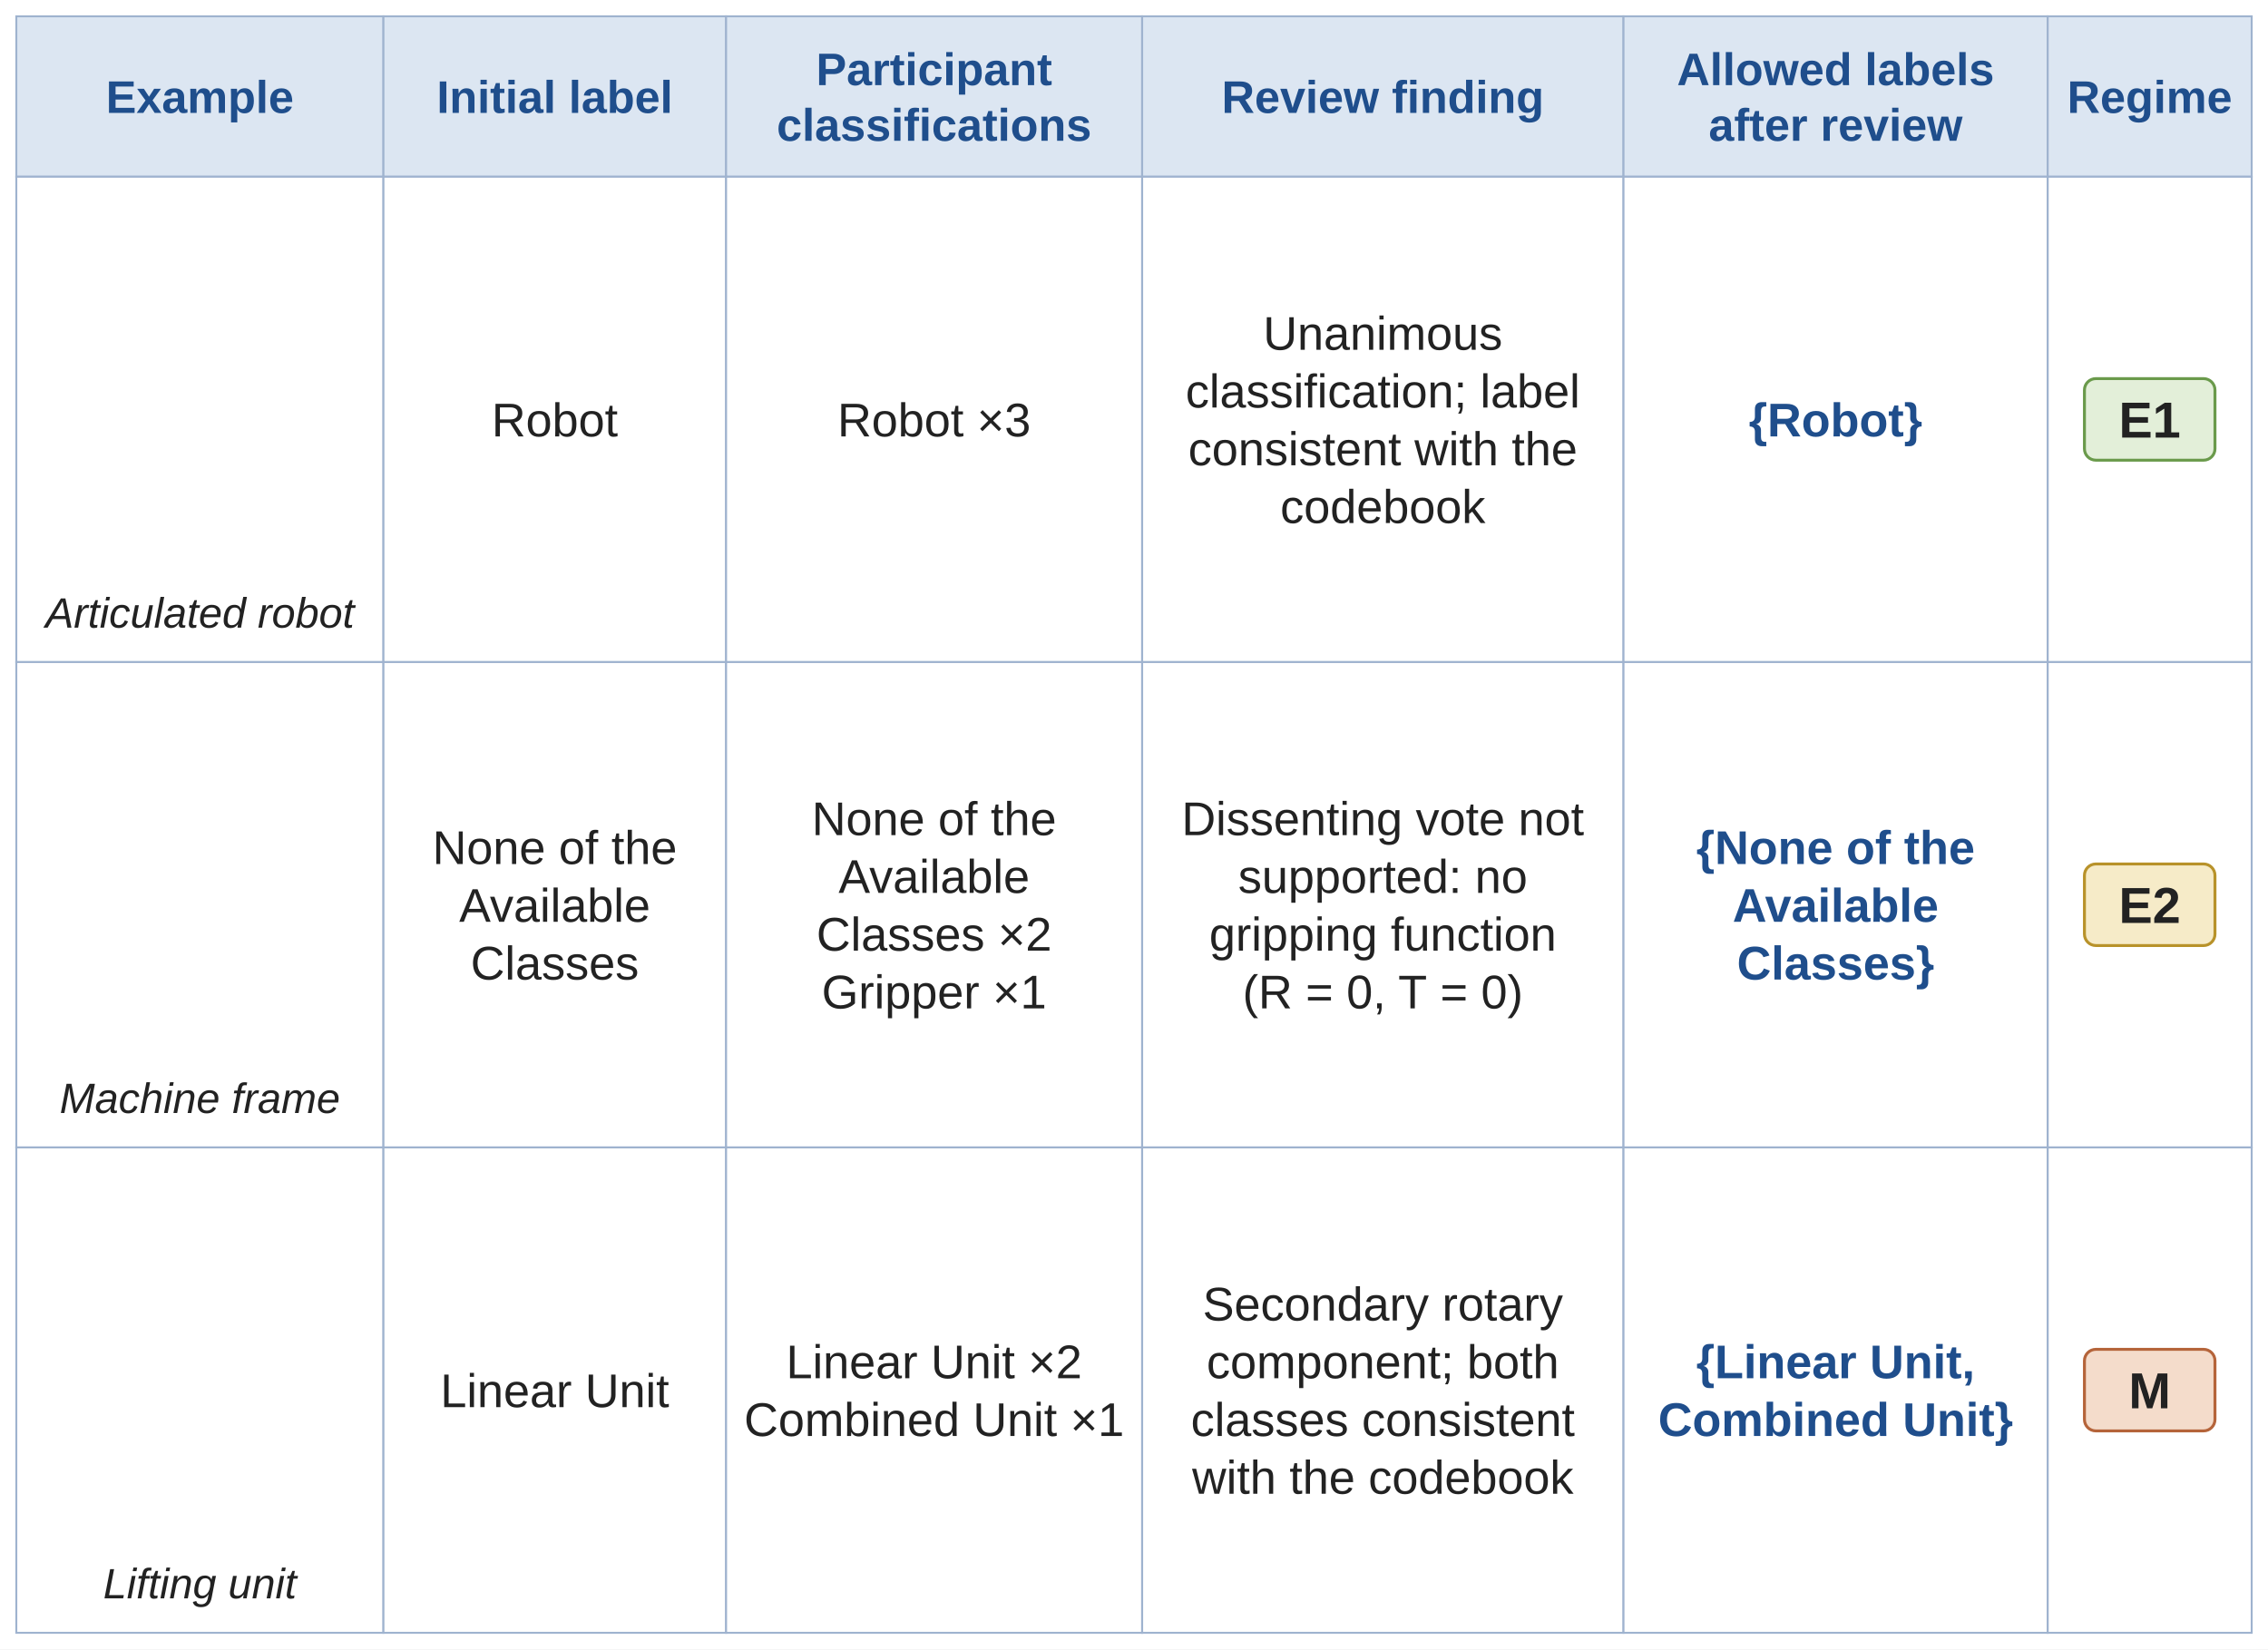
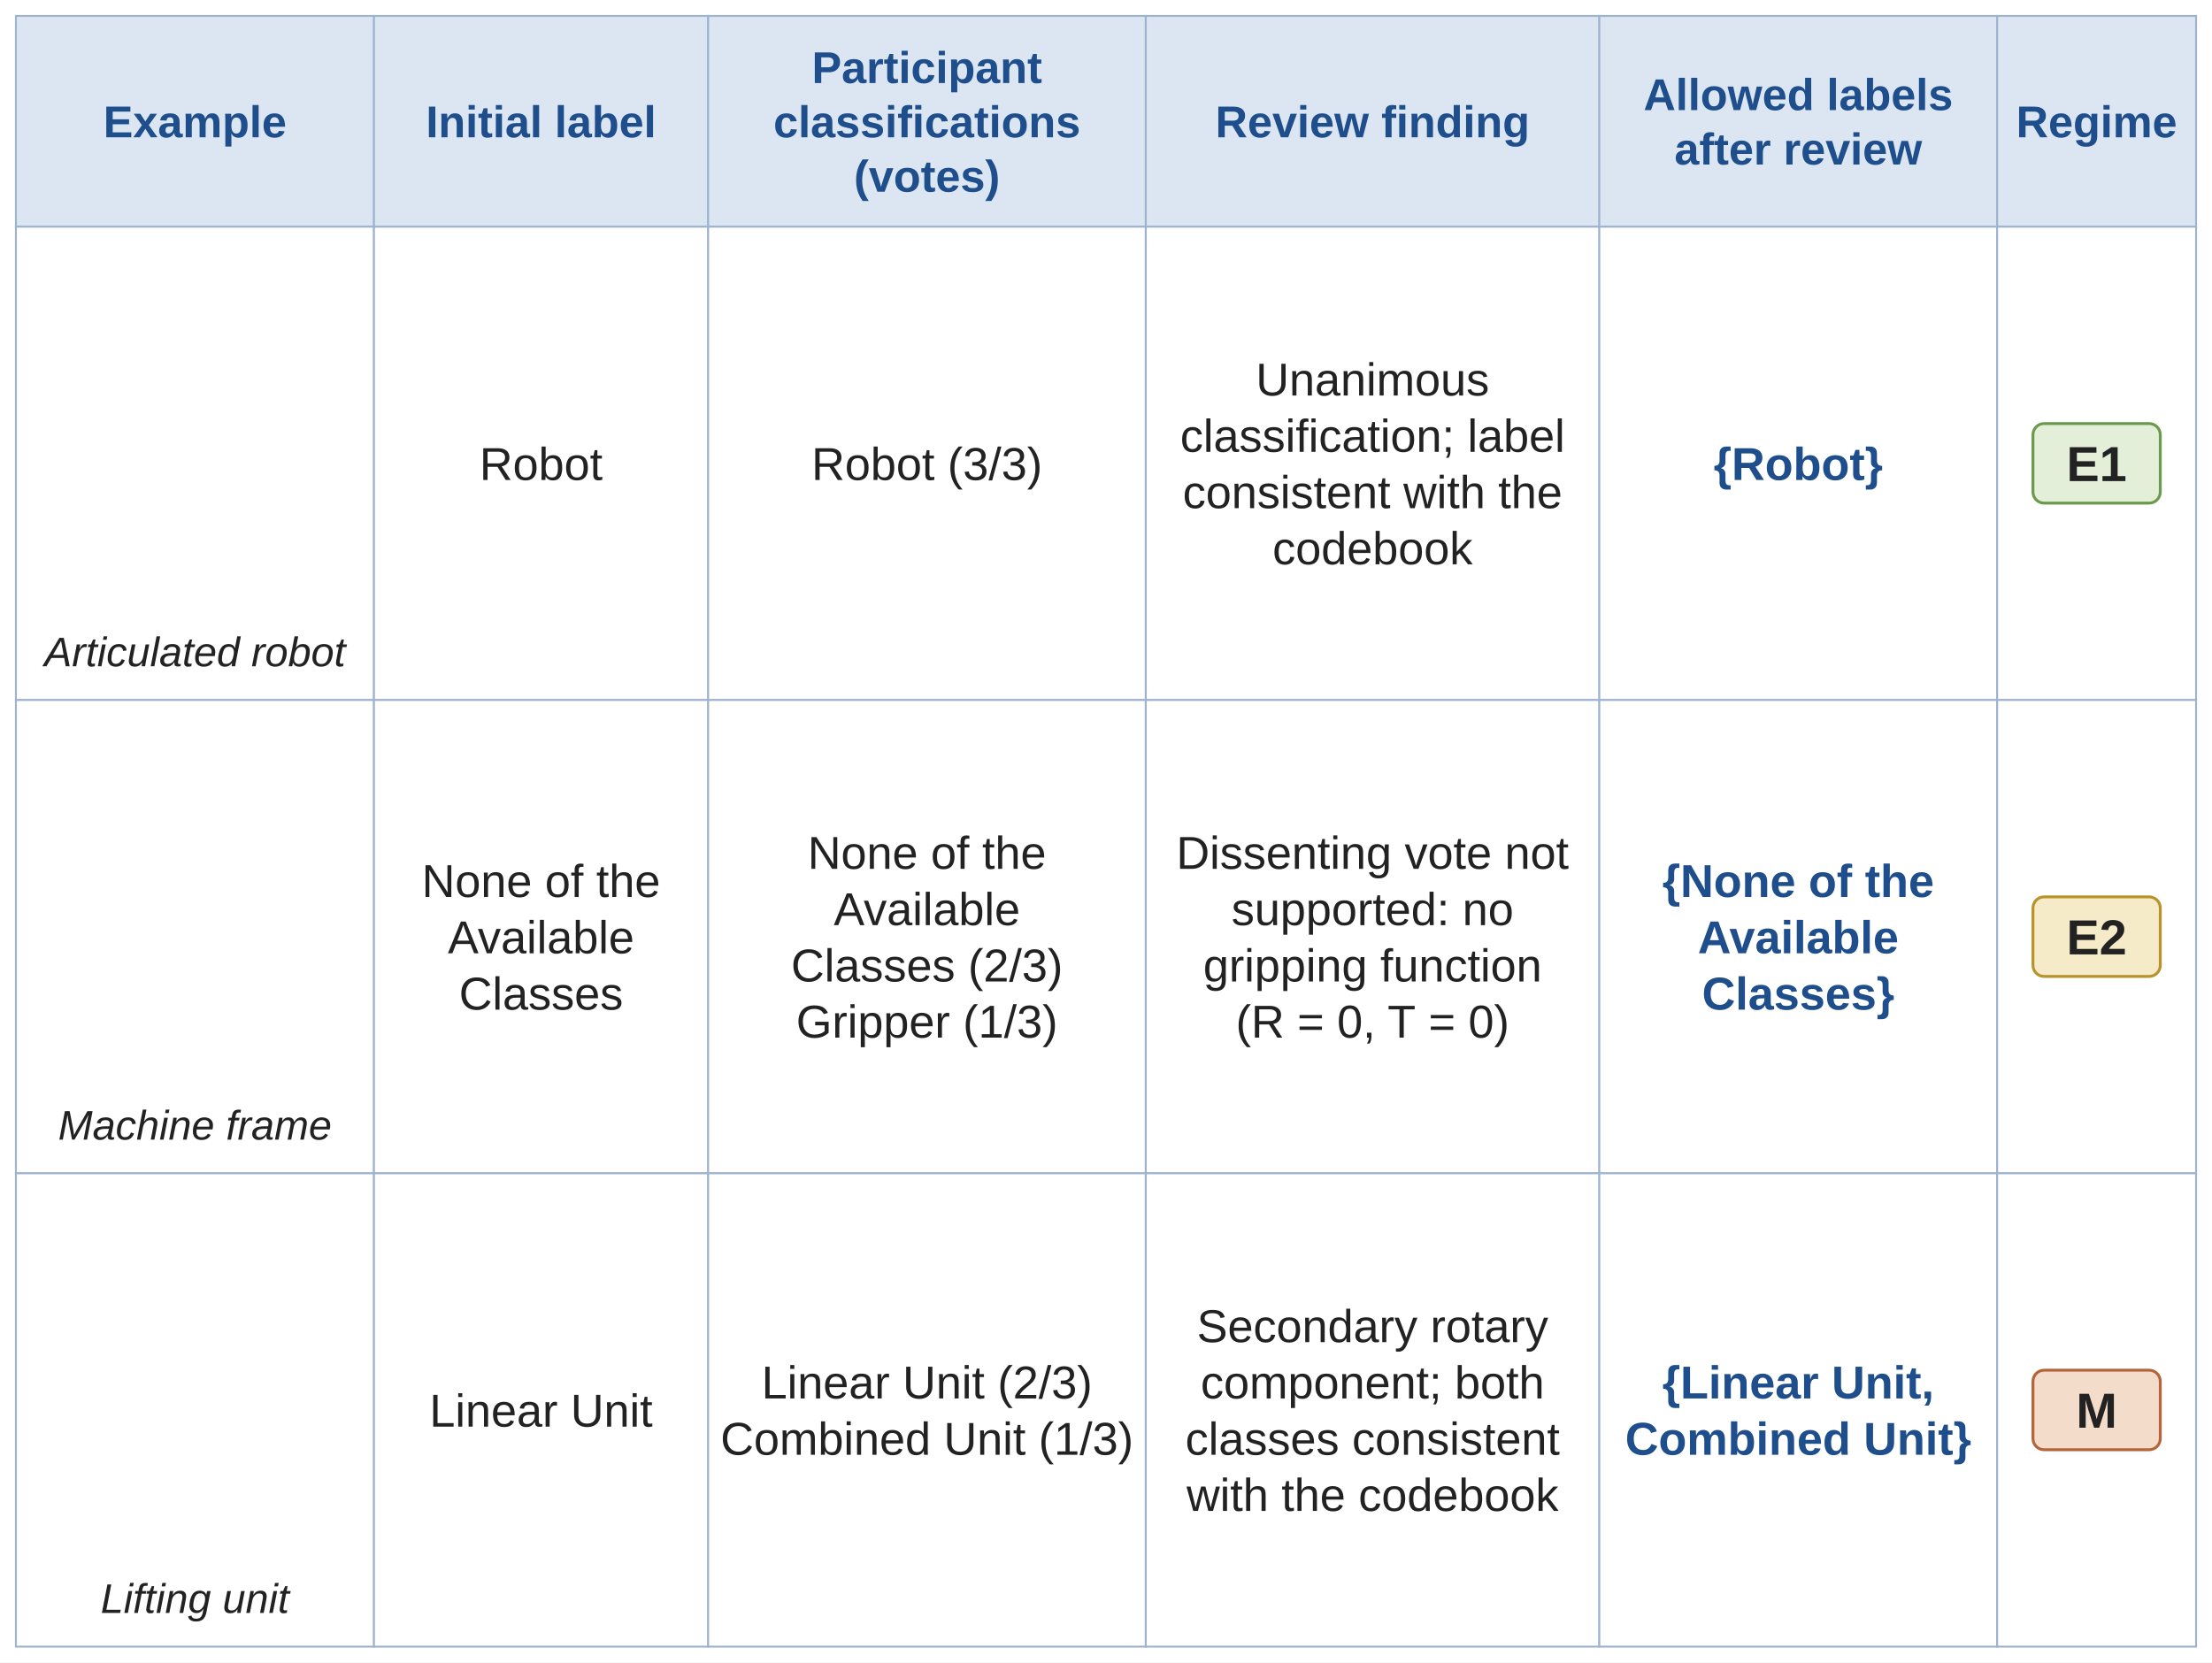
- <svg xmlns="http://www.w3.org/2000/svg" width="1390" height="1011" viewBox="0 0 1390 1011">
+ <svg xmlns="http://www.w3.org/2000/svg" width="1390" height="1045" viewBox="0 0 1390 1045">
  <rect width="100%" height="100%" fill="white" />
-   <rect x="10" y="10" width="225" height="98.32" rx="0" fill="#DCE6F2" stroke="#9FB3CF" stroke-width="1.2" />
-   <text x="122.5" y="69.2" font-family="Liberation Sans, Arial" font-size="28" font-weight="bold" font-style="normal" fill="#1F4E8C" text-anchor="middle">Example</text>
-   <rect x="235" y="10" width="210" height="98.32" rx="0" fill="#DCE6F2" stroke="#9FB3CF" stroke-width="1.2" />
-   <text x="340.0" y="69.2" font-family="Liberation Sans, Arial" font-size="28" font-weight="bold" font-style="normal" fill="#1F4E8C" text-anchor="middle">Initial label</text>
-   <rect x="445" y="10" width="255" height="98.32" rx="0" fill="#DCE6F2" stroke="#9FB3CF" stroke-width="1.2" />
-   <text x="572.5" y="52.2" font-family="Liberation Sans, Arial" font-size="28" font-weight="bold" font-style="normal" fill="#1F4E8C" text-anchor="middle">Participant</text>
-   <text x="572.5" y="86.3" font-family="Liberation Sans, Arial" font-size="28" font-weight="bold" font-style="normal" fill="#1F4E8C" text-anchor="middle">classifications</text>
-   <rect x="700" y="10" width="295" height="98.32" rx="0" fill="#DCE6F2" stroke="#9FB3CF" stroke-width="1.2" />
-   <text x="847.5" y="69.2" font-family="Liberation Sans, Arial" font-size="28" font-weight="bold" font-style="normal" fill="#1F4E8C" text-anchor="middle">Review finding</text>
-   <rect x="995" y="10" width="260" height="98.32" rx="0" fill="#DCE6F2" stroke="#9FB3CF" stroke-width="1.2" />
-   <text x="1125.0" y="52.2" font-family="Liberation Sans, Arial" font-size="28" font-weight="bold" font-style="normal" fill="#1F4E8C" text-anchor="middle">Allowed labels</text>
-   <text x="1125.0" y="86.3" font-family="Liberation Sans, Arial" font-size="28" font-weight="bold" font-style="normal" fill="#1F4E8C" text-anchor="middle">after review</text>
-   <rect x="1255" y="10" width="125" height="98.32" rx="0" fill="#DCE6F2" stroke="#9FB3CF" stroke-width="1.2" />
-   <text x="1317.5" y="69.2" font-family="Liberation Sans, Arial" font-size="28" font-weight="bold" font-style="normal" fill="#1F4E8C" text-anchor="middle">Regime</text>
-   <rect x="10" y="108.32" width="225" height="297.5" rx="0" fill="white" stroke="#9FB3CF" stroke-width="1.2" />
-   <text x="122.5" y="384.7" font-family="Liberation Sans, Arial" font-size="26" font-weight="normal" font-style="italic" fill="#222222" text-anchor="middle">Articulated robot</text>
-   <rect x="235" y="108.32" width="210" height="297.5" rx="0" fill="white" stroke="#9FB3CF" stroke-width="1.2" />
-   <text x="340.0" y="267.5" font-family="Liberation Sans, Arial" font-size="29" font-weight="normal" font-style="normal" fill="#222222" text-anchor="middle">Robot</text>
-   <rect x="445" y="108.32" width="255" height="297.5" rx="0" fill="white" stroke="#9FB3CF" stroke-width="1.2" />
-   <text x="572.5" y="267.5" font-family="Liberation Sans, Arial" font-size="29" font-weight="normal" font-style="normal" fill="#222222" text-anchor="middle">Robot ×3</text>
-   <rect x="700" y="108.32" width="295" height="297.5" rx="0" fill="white" stroke="#9FB3CF" stroke-width="1.2" />
-   <text x="847.5" y="214.4" font-family="Liberation Sans, Arial" font-size="29" font-weight="normal" font-style="normal" fill="#222222" text-anchor="middle">Unanimous</text>
-   <text x="847.5" y="249.8" font-family="Liberation Sans, Arial" font-size="29" font-weight="normal" font-style="normal" fill="#222222" text-anchor="middle">classification; label</text>
-   <text x="847.5" y="285.2" font-family="Liberation Sans, Arial" font-size="29" font-weight="normal" font-style="normal" fill="#222222" text-anchor="middle">consistent with the</text>
-   <text x="847.5" y="320.6" font-family="Liberation Sans, Arial" font-size="29" font-weight="normal" font-style="normal" fill="#222222" text-anchor="middle">codebook</text>
-   <rect x="995" y="108.32" width="260" height="297.5" rx="0" fill="white" stroke="#9FB3CF" stroke-width="1.2" />
-   <text x="1125.0" y="267.5" font-family="Liberation Sans, Arial" font-size="29" font-weight="bold" font-style="normal" fill="#1F4E8C" text-anchor="middle">{Robot}</text>
-   <rect x="1255" y="108.32" width="125" height="297.5" rx="0" fill="white" stroke="#9FB3CF" stroke-width="1.2" />
-   <rect x="1277.5" y="232.07" width="80" height="50" rx="7" fill="#E3EFD9" stroke="#6A9A4B" stroke-width="1.8" />
-   <text x="1317.5" y="268.2" font-family="Liberation Sans, Arial" font-size="31" font-weight="bold" font-style="normal" fill="#222222" text-anchor="middle">E1</text>
-   <rect x="10" y="405.82" width="225" height="297.5" rx="0" fill="white" stroke="#9FB3CF" stroke-width="1.2" />
-   <text x="122.5" y="682.2" font-family="Liberation Sans, Arial" font-size="26" font-weight="normal" font-style="italic" fill="#222222" text-anchor="middle">Machine frame</text>
-   <rect x="235" y="405.82" width="210" height="297.5" rx="0" fill="white" stroke="#9FB3CF" stroke-width="1.2" />
-   <text x="340.0" y="529.6" font-family="Liberation Sans, Arial" font-size="29" font-weight="normal" font-style="normal" fill="#222222" text-anchor="middle">None of the</text>
-   <text x="340.0" y="565.0" font-family="Liberation Sans, Arial" font-size="29" font-weight="normal" font-style="normal" fill="#222222" text-anchor="middle">Available</text>
-   <text x="340.0" y="600.4" font-family="Liberation Sans, Arial" font-size="29" font-weight="normal" font-style="normal" fill="#222222" text-anchor="middle">Classes</text>
-   <rect x="445" y="405.82" width="255" height="297.5" rx="0" fill="white" stroke="#9FB3CF" stroke-width="1.2" />
-   <text x="572.5" y="511.9" font-family="Liberation Sans, Arial" font-size="29" font-weight="normal" font-style="normal" fill="#222222" text-anchor="middle">None of the</text>
-   <text x="572.5" y="547.3" font-family="Liberation Sans, Arial" font-size="29" font-weight="normal" font-style="normal" fill="#222222" text-anchor="middle">Available</text>
-   <text x="572.5" y="582.7" font-family="Liberation Sans, Arial" font-size="29" font-weight="normal" font-style="normal" fill="#222222" text-anchor="middle">Classes ×2</text>
-   <text x="572.5" y="618.1" font-family="Liberation Sans, Arial" font-size="29" font-weight="normal" font-style="normal" fill="#222222" text-anchor="middle">Gripper ×1</text>
-   <rect x="700" y="405.82" width="295" height="297.5" rx="0" fill="white" stroke="#9FB3CF" stroke-width="1.2" />
-   <text x="847.5" y="511.9" font-family="Liberation Sans, Arial" font-size="29" font-weight="normal" font-style="normal" fill="#222222" text-anchor="middle">Dissenting vote not</text>
-   <text x="847.5" y="547.3" font-family="Liberation Sans, Arial" font-size="29" font-weight="normal" font-style="normal" fill="#222222" text-anchor="middle">supported: no</text>
-   <text x="847.5" y="582.7" font-family="Liberation Sans, Arial" font-size="29" font-weight="normal" font-style="normal" fill="#222222" text-anchor="middle">gripping function</text>
-   <text x="847.5" y="618.1" font-family="Liberation Sans, Arial" font-size="29" font-weight="normal" font-style="normal" fill="#222222" text-anchor="middle">(R = 0, T = 0)</text>
-   <rect x="995" y="405.82" width="260" height="297.5" rx="0" fill="white" stroke="#9FB3CF" stroke-width="1.2" />
-   <text x="1125.0" y="529.6" font-family="Liberation Sans, Arial" font-size="29" font-weight="bold" font-style="normal" fill="#1F4E8C" text-anchor="middle">{None of the</text>
-   <text x="1125.0" y="565.0" font-family="Liberation Sans, Arial" font-size="29" font-weight="bold" font-style="normal" fill="#1F4E8C" text-anchor="middle">Available</text>
-   <text x="1125.0" y="600.4" font-family="Liberation Sans, Arial" font-size="29" font-weight="bold" font-style="normal" fill="#1F4E8C" text-anchor="middle">Classes}</text>
-   <rect x="1255" y="405.82" width="125" height="297.5" rx="0" fill="white" stroke="#9FB3CF" stroke-width="1.2" />
-   <rect x="1277.5" y="529.57" width="80" height="50" rx="7" fill="#F6EBC8" stroke="#B8922A" stroke-width="1.8" />
-   <text x="1317.5" y="565.7" font-family="Liberation Sans, Arial" font-size="31" font-weight="bold" font-style="normal" fill="#222222" text-anchor="middle">E2</text>
-   <rect x="10" y="703.32" width="225" height="297.5" rx="0" fill="white" stroke="#9FB3CF" stroke-width="1.2" />
-   <text x="122.5" y="979.7" font-family="Liberation Sans, Arial" font-size="26" font-weight="normal" font-style="italic" fill="#222222" text-anchor="middle">Lifting unit</text>
-   <rect x="235" y="703.32" width="210" height="297.5" rx="0" fill="white" stroke="#9FB3CF" stroke-width="1.2" />
-   <text x="340.0" y="862.5" font-family="Liberation Sans, Arial" font-size="29" font-weight="normal" font-style="normal" fill="#222222" text-anchor="middle">Linear Unit</text>
-   <rect x="445" y="703.32" width="255" height="297.5" rx="0" fill="white" stroke="#9FB3CF" stroke-width="1.2" />
-   <text x="572.5" y="844.8" font-family="Liberation Sans, Arial" font-size="29" font-weight="normal" font-style="normal" fill="#222222" text-anchor="middle">Linear Unit ×2</text>
-   <text x="572.5" y="880.2" font-family="Liberation Sans, Arial" font-size="29" font-weight="normal" font-style="normal" fill="#222222" text-anchor="middle">Combined Unit ×1</text>
-   <rect x="700" y="703.32" width="295" height="297.5" rx="0" fill="white" stroke="#9FB3CF" stroke-width="1.2" />
-   <text x="847.5" y="809.4" font-family="Liberation Sans, Arial" font-size="29" font-weight="normal" font-style="normal" fill="#222222" text-anchor="middle">Secondary rotary</text>
-   <text x="847.5" y="844.8" font-family="Liberation Sans, Arial" font-size="29" font-weight="normal" font-style="normal" fill="#222222" text-anchor="middle">component; both</text>
-   <text x="847.5" y="880.2" font-family="Liberation Sans, Arial" font-size="29" font-weight="normal" font-style="normal" fill="#222222" text-anchor="middle">classes consistent</text>
-   <text x="847.5" y="915.6" font-family="Liberation Sans, Arial" font-size="29" font-weight="normal" font-style="normal" fill="#222222" text-anchor="middle">with the codebook</text>
-   <rect x="995" y="703.32" width="260" height="297.5" rx="0" fill="white" stroke="#9FB3CF" stroke-width="1.2" />
-   <text x="1125.0" y="844.8" font-family="Liberation Sans, Arial" font-size="29" font-weight="bold" font-style="normal" fill="#1F4E8C" text-anchor="middle">{Linear Unit,</text>
-   <text x="1125.0" y="880.2" font-family="Liberation Sans, Arial" font-size="29" font-weight="bold" font-style="normal" fill="#1F4E8C" text-anchor="middle">Combined Unit}</text>
-   <rect x="1255" y="703.32" width="125" height="297.5" rx="0" fill="white" stroke="#9FB3CF" stroke-width="1.2" />
-   <rect x="1277.5" y="827.07" width="80" height="50" rx="7" fill="#F4DCCB" stroke="#B5643A" stroke-width="1.8" />
-   <text x="1317.5" y="863.2" font-family="Liberation Sans, Arial" font-size="31" font-weight="bold" font-style="normal" fill="#222222" text-anchor="middle">M</text>
+   <rect x="10" y="10" width="225" height="132.48" rx="0" fill="#DCE6F2" stroke="#9FB3CF" stroke-width="1.2" />
+   <text x="122.5" y="86.3" font-family="Liberation Sans, Arial" font-size="28" font-weight="bold" font-style="normal" fill="#1F4E8C" text-anchor="middle">Example</text>
+   <rect x="235" y="10" width="210" height="132.48" rx="0" fill="#DCE6F2" stroke="#9FB3CF" stroke-width="1.2" />
+   <text x="340.0" y="86.3" font-family="Liberation Sans, Arial" font-size="28" font-weight="bold" font-style="normal" fill="#1F4E8C" text-anchor="middle">Initial label</text>
+   <rect x="445" y="10" width="275" height="132.48" rx="0" fill="#DCE6F2" stroke="#9FB3CF" stroke-width="1.2" />
+   <text x="582.5" y="52.2" font-family="Liberation Sans, Arial" font-size="28" font-weight="bold" font-style="normal" fill="#1F4E8C" text-anchor="middle">Participant</text>
+   <text x="582.5" y="86.3" font-family="Liberation Sans, Arial" font-size="28" font-weight="bold" font-style="normal" fill="#1F4E8C" text-anchor="middle">classifications</text>
+   <text x="582.5" y="120.5" font-family="Liberation Sans, Arial" font-size="28" font-weight="bold" font-style="normal" fill="#1F4E8C" text-anchor="middle">(votes)</text>
+   <rect x="720" y="10" width="285" height="132.48" rx="0" fill="#DCE6F2" stroke="#9FB3CF" stroke-width="1.2" />
+   <text x="862.5" y="86.3" font-family="Liberation Sans, Arial" font-size="28" font-weight="bold" font-style="normal" fill="#1F4E8C" text-anchor="middle">Review finding</text>
+   <rect x="1005" y="10" width="250" height="132.48" rx="0" fill="#DCE6F2" stroke="#9FB3CF" stroke-width="1.2" />
+   <text x="1130.0" y="69.2" font-family="Liberation Sans, Arial" font-size="28" font-weight="bold" font-style="normal" fill="#1F4E8C" text-anchor="middle">Allowed labels</text>
+   <text x="1130.0" y="103.4" font-family="Liberation Sans, Arial" font-size="28" font-weight="bold" font-style="normal" fill="#1F4E8C" text-anchor="middle">after review</text>
+   <rect x="1255" y="10" width="125" height="132.48" rx="0" fill="#DCE6F2" stroke="#9FB3CF" stroke-width="1.2" />
+   <text x="1317.5" y="86.3" font-family="Liberation Sans, Arial" font-size="28" font-weight="bold" font-style="normal" fill="#1F4E8C" text-anchor="middle">Regime</text>
+   <rect x="10" y="142.48" width="225" height="297.5" rx="0" fill="white" stroke="#9FB3CF" stroke-width="1.2" />
+   <text x="122.5" y="418.8" font-family="Liberation Sans, Arial" font-size="26" font-weight="normal" font-style="italic" fill="#222222" text-anchor="middle">Articulated robot</text>
+   <rect x="235" y="142.48" width="210" height="297.5" rx="0" fill="white" stroke="#9FB3CF" stroke-width="1.2" />
+   <text x="340.0" y="301.7" font-family="Liberation Sans, Arial" font-size="29" font-weight="normal" font-style="normal" fill="#222222" text-anchor="middle">Robot</text>
+   <rect x="445" y="142.48" width="275" height="297.5" rx="0" fill="white" stroke="#9FB3CF" stroke-width="1.2" />
+   <text x="582.5" y="301.7" font-family="Liberation Sans, Arial" font-size="29" font-weight="normal" font-style="normal" fill="#222222" text-anchor="middle">Robot (3/3)</text>
+   <rect x="720" y="142.48" width="285" height="297.5" rx="0" fill="white" stroke="#9FB3CF" stroke-width="1.2" />
+   <text x="862.5" y="248.6" font-family="Liberation Sans, Arial" font-size="29" font-weight="normal" font-style="normal" fill="#222222" text-anchor="middle">Unanimous</text>
+   <text x="862.5" y="284.0" font-family="Liberation Sans, Arial" font-size="29" font-weight="normal" font-style="normal" fill="#222222" text-anchor="middle">classification; label</text>
+   <text x="862.5" y="319.4" font-family="Liberation Sans, Arial" font-size="29" font-weight="normal" font-style="normal" fill="#222222" text-anchor="middle">consistent with the</text>
+   <text x="862.5" y="354.7" font-family="Liberation Sans, Arial" font-size="29" font-weight="normal" font-style="normal" fill="#222222" text-anchor="middle">codebook</text>
+   <rect x="1005" y="142.48" width="250" height="297.5" rx="0" fill="white" stroke="#9FB3CF" stroke-width="1.2" />
+   <text x="1130.0" y="301.7" font-family="Liberation Sans, Arial" font-size="29" font-weight="bold" font-style="normal" fill="#1F4E8C" text-anchor="middle">{Robot}</text>
+   <rect x="1255" y="142.48" width="125" height="297.5" rx="0" fill="white" stroke="#9FB3CF" stroke-width="1.2" />
+   <rect x="1277.5" y="266.23" width="80" height="50" rx="7" fill="#E3EFD9" stroke="#6A9A4B" stroke-width="1.8" />
+   <text x="1317.5" y="302.4" font-family="Liberation Sans, Arial" font-size="31" font-weight="bold" font-style="normal" fill="#222222" text-anchor="middle">E1</text>
+   <rect x="10" y="439.98" width="225" height="297.5" rx="0" fill="white" stroke="#9FB3CF" stroke-width="1.2" />
+   <text x="122.5" y="716.3" font-family="Liberation Sans, Arial" font-size="26" font-weight="normal" font-style="italic" fill="#222222" text-anchor="middle">Machine frame</text>
+   <rect x="235" y="439.98" width="210" height="297.5" rx="0" fill="white" stroke="#9FB3CF" stroke-width="1.2" />
+   <text x="340.0" y="563.8" font-family="Liberation Sans, Arial" font-size="29" font-weight="normal" font-style="normal" fill="#222222" text-anchor="middle">None of the</text>
+   <text x="340.0" y="599.2" font-family="Liberation Sans, Arial" font-size="29" font-weight="normal" font-style="normal" fill="#222222" text-anchor="middle">Available</text>
+   <text x="340.0" y="634.6" font-family="Liberation Sans, Arial" font-size="29" font-weight="normal" font-style="normal" fill="#222222" text-anchor="middle">Classes</text>
+   <rect x="445" y="439.98" width="275" height="297.5" rx="0" fill="white" stroke="#9FB3CF" stroke-width="1.2" />
+   <text x="582.5" y="546.1" font-family="Liberation Sans, Arial" font-size="29" font-weight="normal" font-style="normal" fill="#222222" text-anchor="middle">None of the</text>
+   <text x="582.5" y="581.5" font-family="Liberation Sans, Arial" font-size="29" font-weight="normal" font-style="normal" fill="#222222" text-anchor="middle">Available</text>
+   <text x="582.5" y="616.9" font-family="Liberation Sans, Arial" font-size="29" font-weight="normal" font-style="normal" fill="#222222" text-anchor="middle">Classes (2/3)</text>
+   <text x="582.5" y="652.2" font-family="Liberation Sans, Arial" font-size="29" font-weight="normal" font-style="normal" fill="#222222" text-anchor="middle">Gripper (1/3)</text>
+   <rect x="720" y="439.98" width="285" height="297.5" rx="0" fill="white" stroke="#9FB3CF" stroke-width="1.2" />
+   <text x="862.5" y="546.1" font-family="Liberation Sans, Arial" font-size="29" font-weight="normal" font-style="normal" fill="#222222" text-anchor="middle">Dissenting vote not</text>
+   <text x="862.5" y="581.5" font-family="Liberation Sans, Arial" font-size="29" font-weight="normal" font-style="normal" fill="#222222" text-anchor="middle">supported: no</text>
+   <text x="862.5" y="616.9" font-family="Liberation Sans, Arial" font-size="29" font-weight="normal" font-style="normal" fill="#222222" text-anchor="middle">gripping function</text>
+   <text x="862.5" y="652.2" font-family="Liberation Sans, Arial" font-size="29" font-weight="normal" font-style="normal" fill="#222222" text-anchor="middle">(R = 0, T = 0)</text>
+   <rect x="1005" y="439.98" width="250" height="297.5" rx="0" fill="white" stroke="#9FB3CF" stroke-width="1.2" />
+   <text x="1130.0" y="563.8" font-family="Liberation Sans, Arial" font-size="29" font-weight="bold" font-style="normal" fill="#1F4E8C" text-anchor="middle">{None of the</text>
+   <text x="1130.0" y="599.2" font-family="Liberation Sans, Arial" font-size="29" font-weight="bold" font-style="normal" fill="#1F4E8C" text-anchor="middle">Available</text>
+   <text x="1130.0" y="634.6" font-family="Liberation Sans, Arial" font-size="29" font-weight="bold" font-style="normal" fill="#1F4E8C" text-anchor="middle">Classes}</text>
+   <rect x="1255" y="439.98" width="125" height="297.5" rx="0" fill="white" stroke="#9FB3CF" stroke-width="1.2" />
+   <rect x="1277.5" y="563.73" width="80" height="50" rx="7" fill="#F6EBC8" stroke="#B8922A" stroke-width="1.8" />
+   <text x="1317.5" y="599.9" font-family="Liberation Sans, Arial" font-size="31" font-weight="bold" font-style="normal" fill="#222222" text-anchor="middle">E2</text>
+   <rect x="10" y="737.48" width="225" height="297.5" rx="0" fill="white" stroke="#9FB3CF" stroke-width="1.2" />
+   <text x="122.5" y="1013.8" font-family="Liberation Sans, Arial" font-size="26" font-weight="normal" font-style="italic" fill="#222222" text-anchor="middle">Lifting unit</text>
+   <rect x="235" y="737.48" width="210" height="297.5" rx="0" fill="white" stroke="#9FB3CF" stroke-width="1.2" />
+   <text x="340.0" y="896.7" font-family="Liberation Sans, Arial" font-size="29" font-weight="normal" font-style="normal" fill="#222222" text-anchor="middle">Linear Unit</text>
+   <rect x="445" y="737.48" width="275" height="297.5" rx="0" fill="white" stroke="#9FB3CF" stroke-width="1.2" />
+   <text x="582.5" y="879.0" font-family="Liberation Sans, Arial" font-size="29" font-weight="normal" font-style="normal" fill="#222222" text-anchor="middle">Linear Unit (2/3)</text>
+   <text x="582.5" y="914.4" font-family="Liberation Sans, Arial" font-size="29" font-weight="normal" font-style="normal" fill="#222222" text-anchor="middle">Combined Unit (1/3)</text>
+   <rect x="720" y="737.48" width="285" height="297.5" rx="0" fill="white" stroke="#9FB3CF" stroke-width="1.2" />
+   <text x="862.5" y="843.6" font-family="Liberation Sans, Arial" font-size="29" font-weight="normal" font-style="normal" fill="#222222" text-anchor="middle">Secondary rotary</text>
+   <text x="862.5" y="879.0" font-family="Liberation Sans, Arial" font-size="29" font-weight="normal" font-style="normal" fill="#222222" text-anchor="middle">component; both</text>
+   <text x="862.5" y="914.4" font-family="Liberation Sans, Arial" font-size="29" font-weight="normal" font-style="normal" fill="#222222" text-anchor="middle">classes consistent</text>
+   <text x="862.5" y="949.7" font-family="Liberation Sans, Arial" font-size="29" font-weight="normal" font-style="normal" fill="#222222" text-anchor="middle">with the codebook</text>
+   <rect x="1005" y="737.48" width="250" height="297.5" rx="0" fill="white" stroke="#9FB3CF" stroke-width="1.2" />
+   <text x="1130.0" y="879.0" font-family="Liberation Sans, Arial" font-size="29" font-weight="bold" font-style="normal" fill="#1F4E8C" text-anchor="middle">{Linear Unit,</text>
+   <text x="1130.0" y="914.4" font-family="Liberation Sans, Arial" font-size="29" font-weight="bold" font-style="normal" fill="#1F4E8C" text-anchor="middle">Combined Unit}</text>
+   <rect x="1255" y="737.48" width="125" height="297.5" rx="0" fill="white" stroke="#9FB3CF" stroke-width="1.2" />
+   <rect x="1277.5" y="861.23" width="80" height="50" rx="7" fill="#F4DCCB" stroke="#B5643A" stroke-width="1.8" />
+   <text x="1317.5" y="897.4" font-family="Liberation Sans, Arial" font-size="31" font-weight="bold" font-style="normal" fill="#222222" text-anchor="middle">M</text>
</svg>
